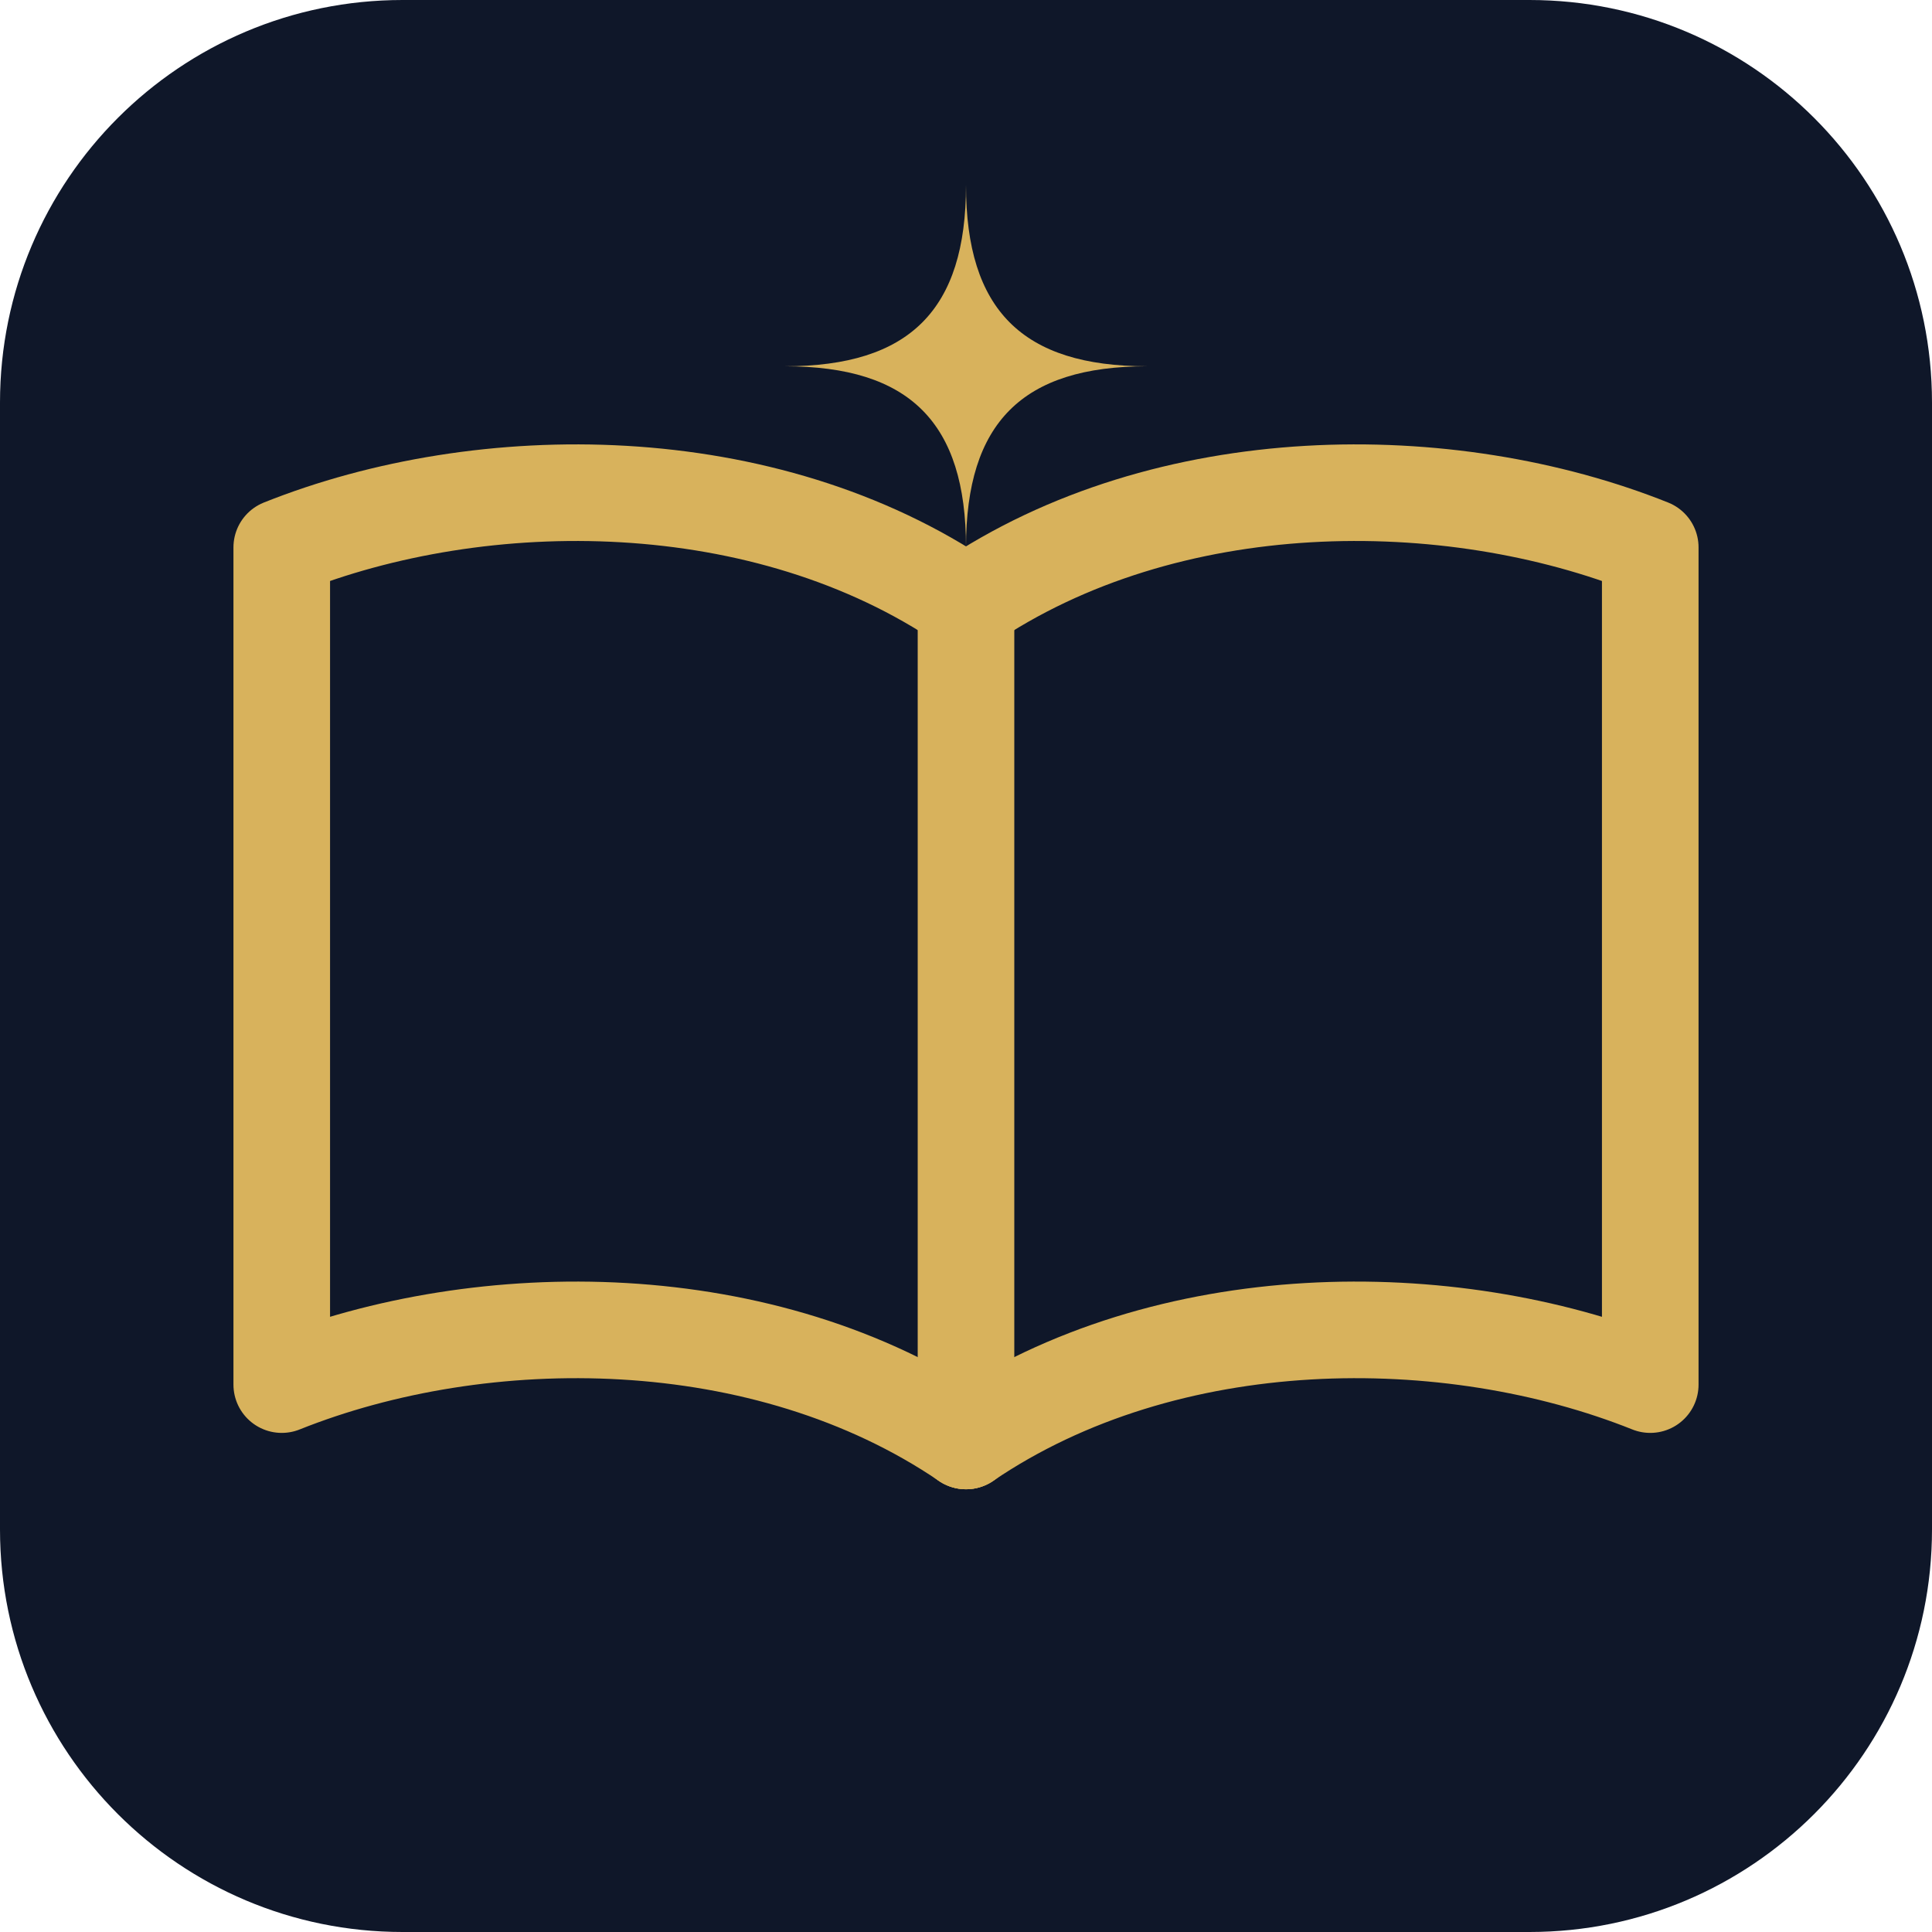
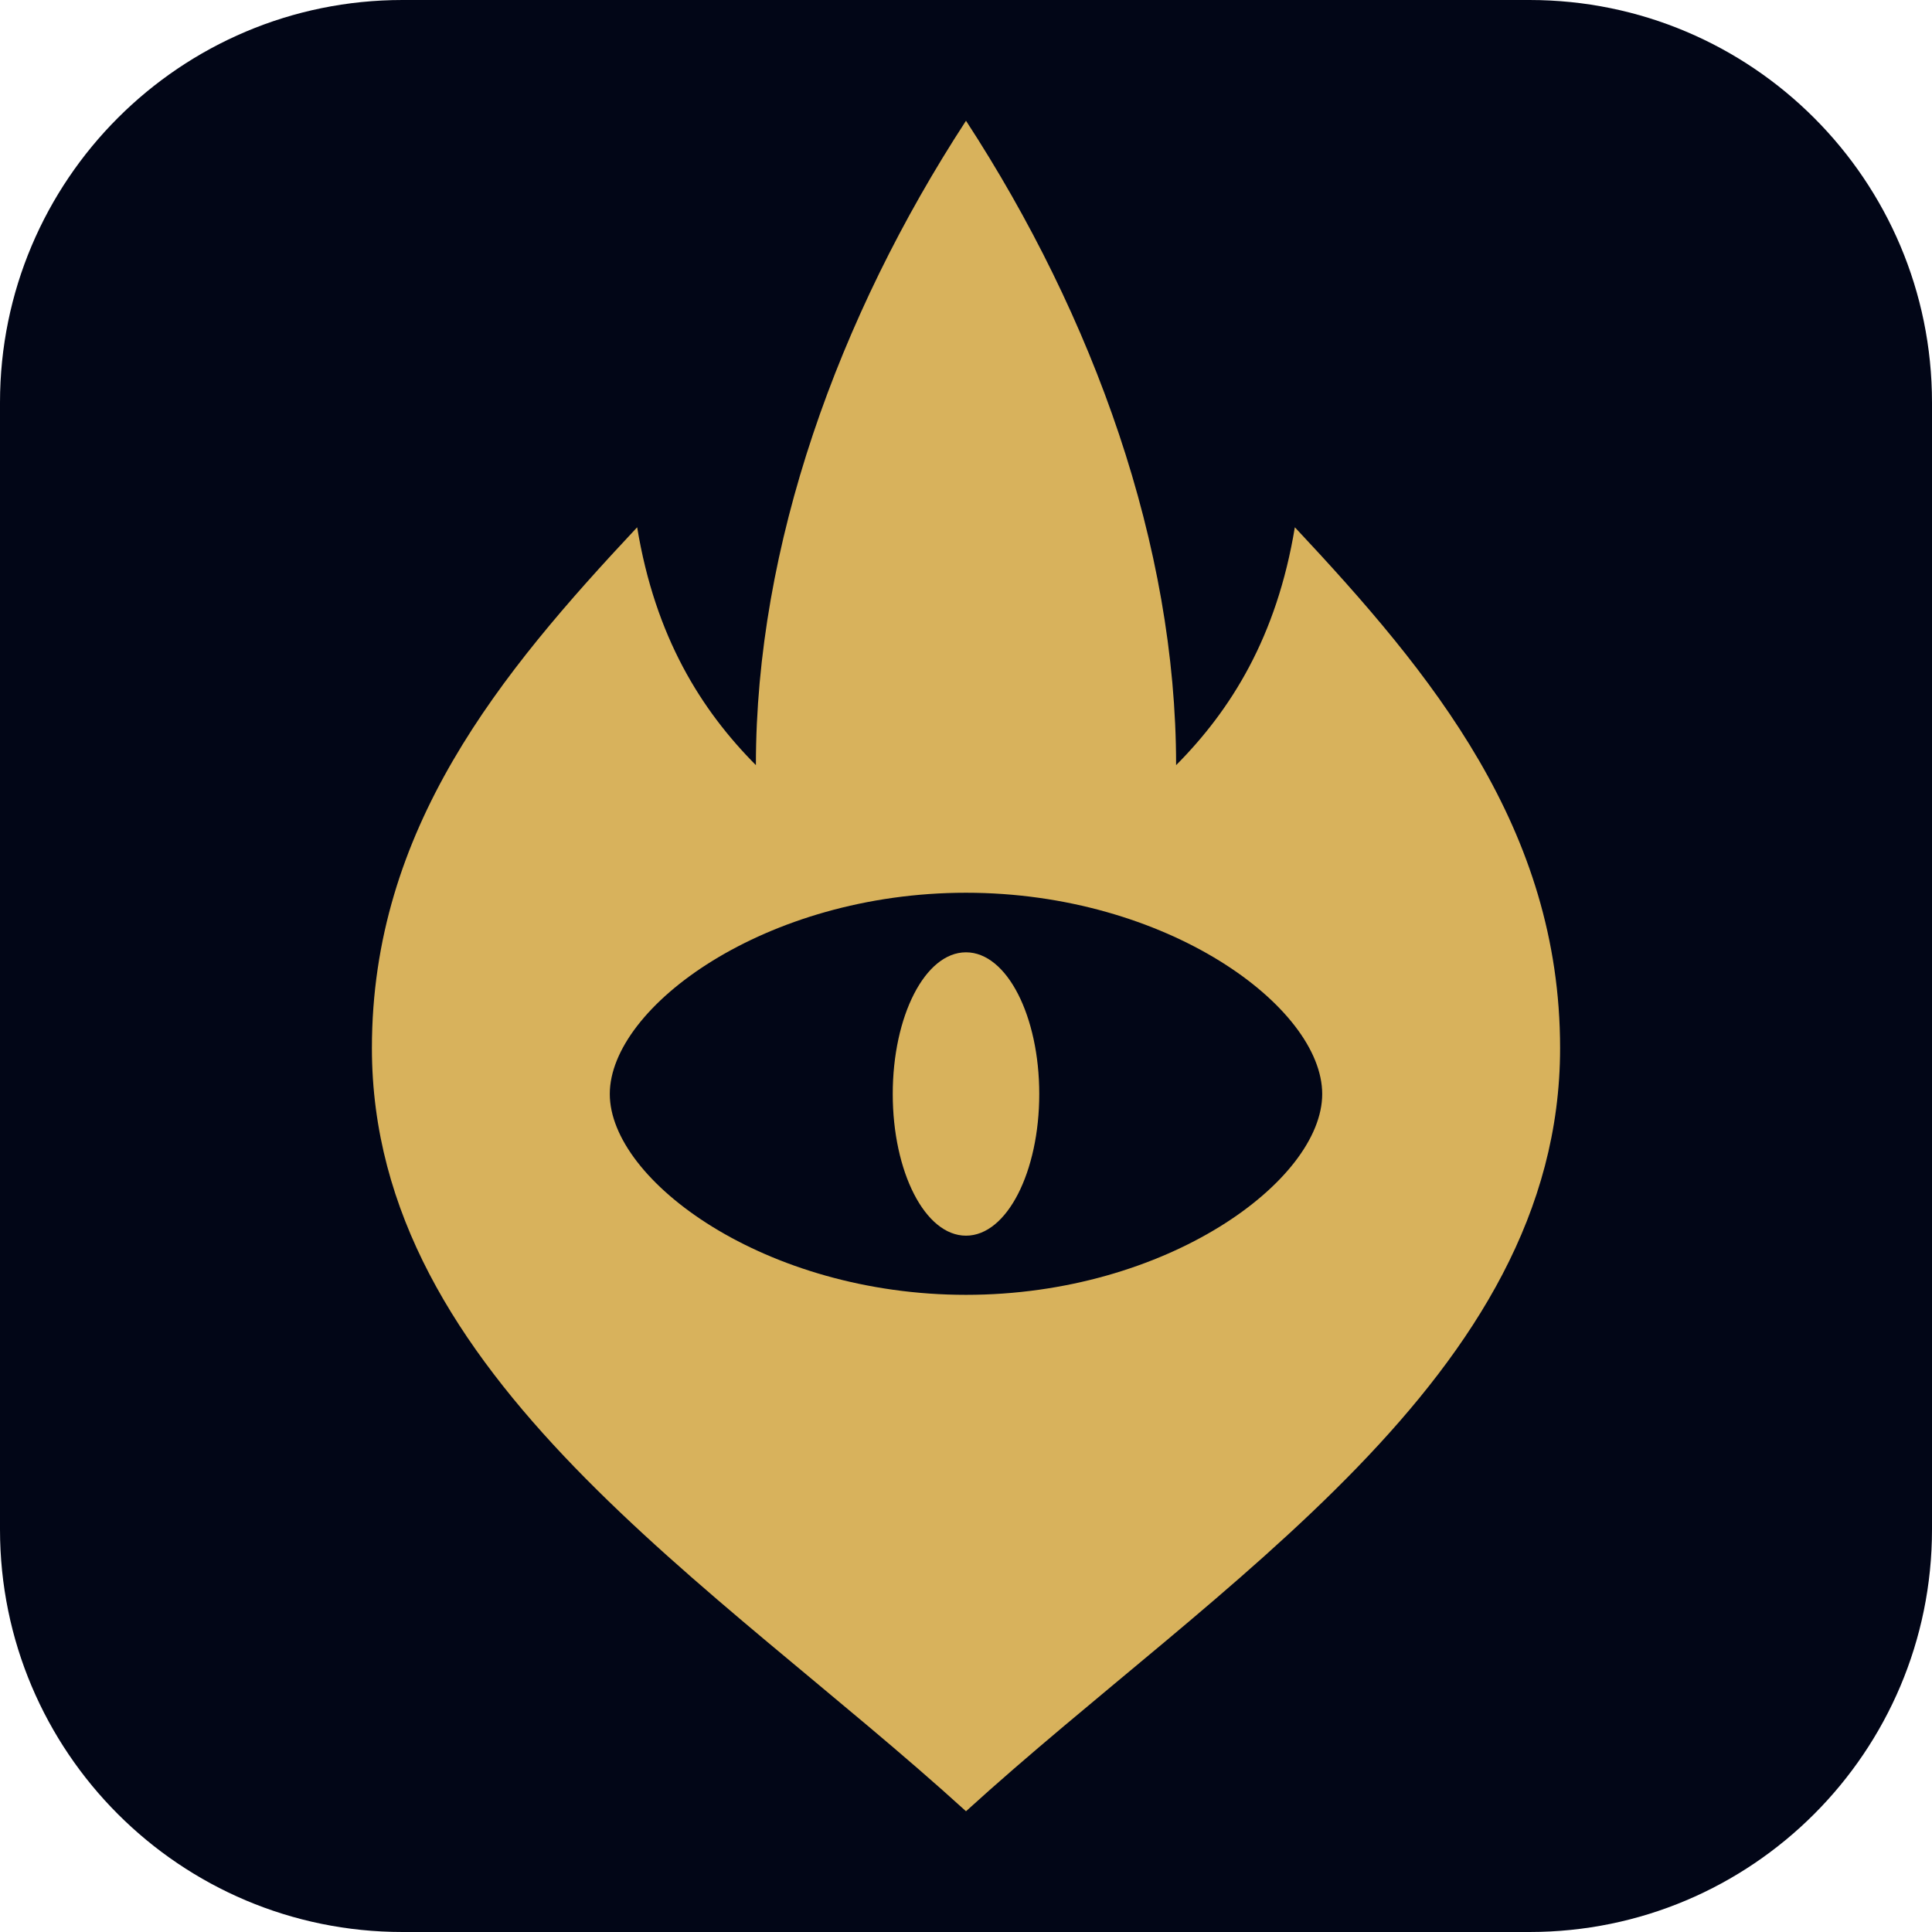
<svg xmlns="http://www.w3.org/2000/svg" viewBox="0 0 48 48">
-   <rect width="48" height="48" rx="10" fill="#0f1729" />
-   <g fill="none" stroke="#d8b25c" stroke-width="2.4" stroke-linejoin="round" stroke-linecap="round">
-     <path d="M24 15c-5-3.4-12-3.4-17-1.4v20.8c5-2 12-2 17 1.4" />
-     <path d="M24 15c5-3.4 12-3.4 17-1.4v20.8c-5-2-12-2-17 1.4" />
-     <path d="M24 15v20.8" />
-   </g>
-   <path d="M24 4.6c0 3.1 1.4 4.5 4.5 4.5-3.1 0-4.5 1.4-4.5 4.5 0-3.1-1.4-4.5-4.5-4.5 3.1 0 4.5-1.4 4.5-4.5z" fill="#d8b25c" />
+   <rect width="48" height="48" rx="10" fill="#020617" />
+   <path fill="#d8b25c" fill-rule="evenodd" d="M 24 45 C 17.76 39.32 9.24 34.22 9.24 26.04 C 9.24 20.59 12.42 16.74 15.83 13.1 C 16.28 15.83 17.42 17.64 18.78 19.01 C 18.78 13.56 20.82 7.88 24 3 C 27.18 7.88 29.22 13.56 29.22 19.01 C 30.58 17.64 31.72 15.83 32.17 13.1 C 35.58 16.74 38.76 20.59 38.76 26.04 C 38.76 34.22 30.24 39.32 24 45 Z M 24 22.18 C 28.99 22.18 32.85 25.02 32.85 27.18 C 32.85 29.33 28.99 32.17 24 32.17 C 19.01 32.17 15.15 29.33 15.15 27.18 C 15.15 25.02 19.01 22.18 24 22.18 Z M 24 23.66 C 25.02 23.66 25.82 25.25 25.82 27.18 C 25.82 29.11 25.02 30.7 24 30.7 C 22.98 30.7 22.18 29.11 22.18 27.18 C 22.18 25.25 22.98 23.66 24 23.66 Z" />
</svg>
